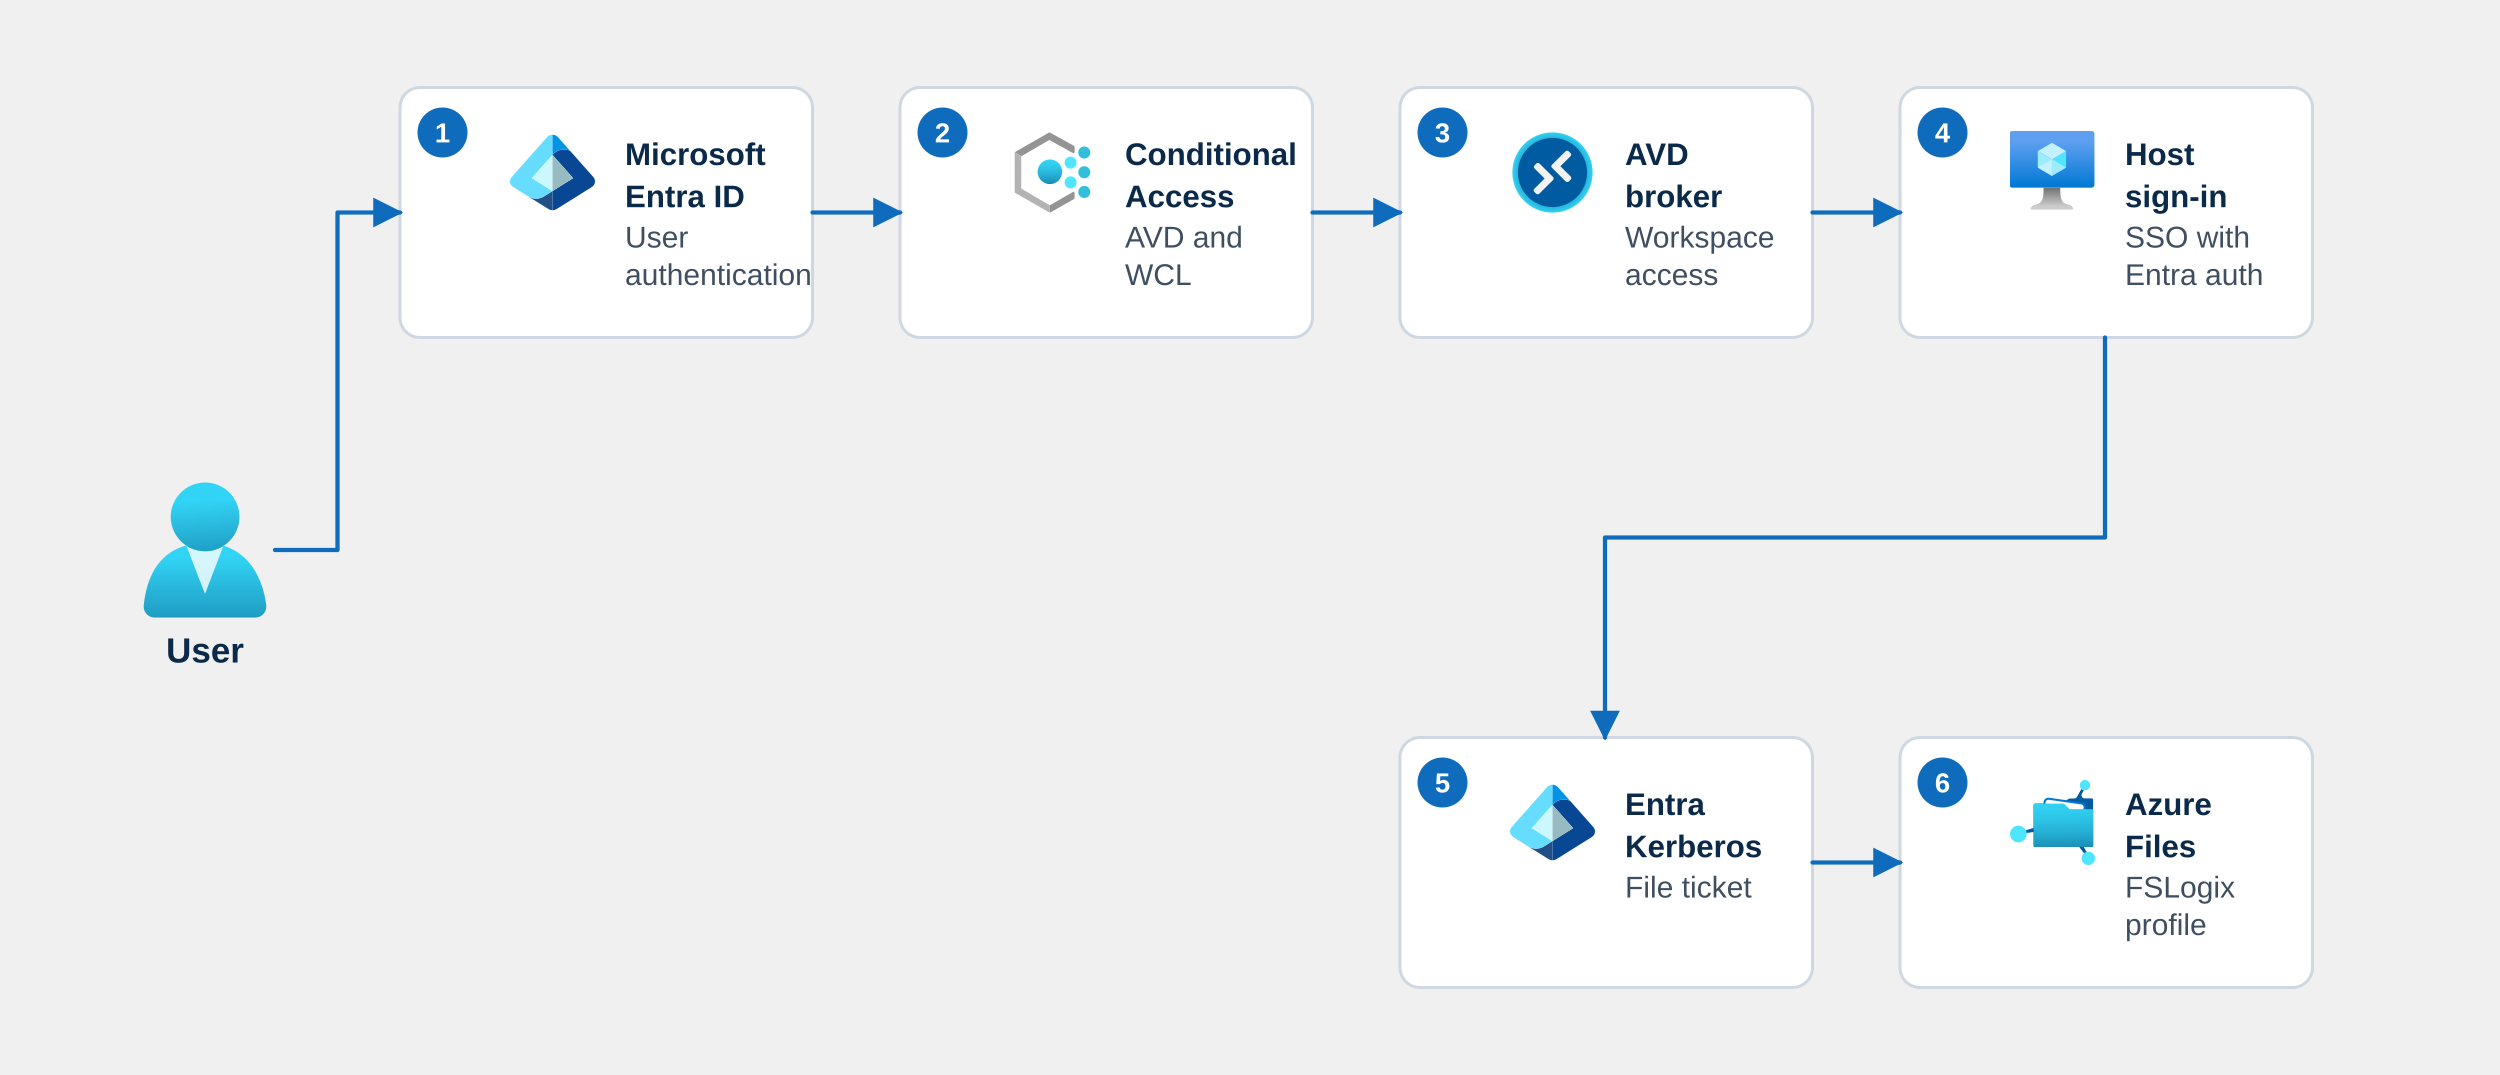
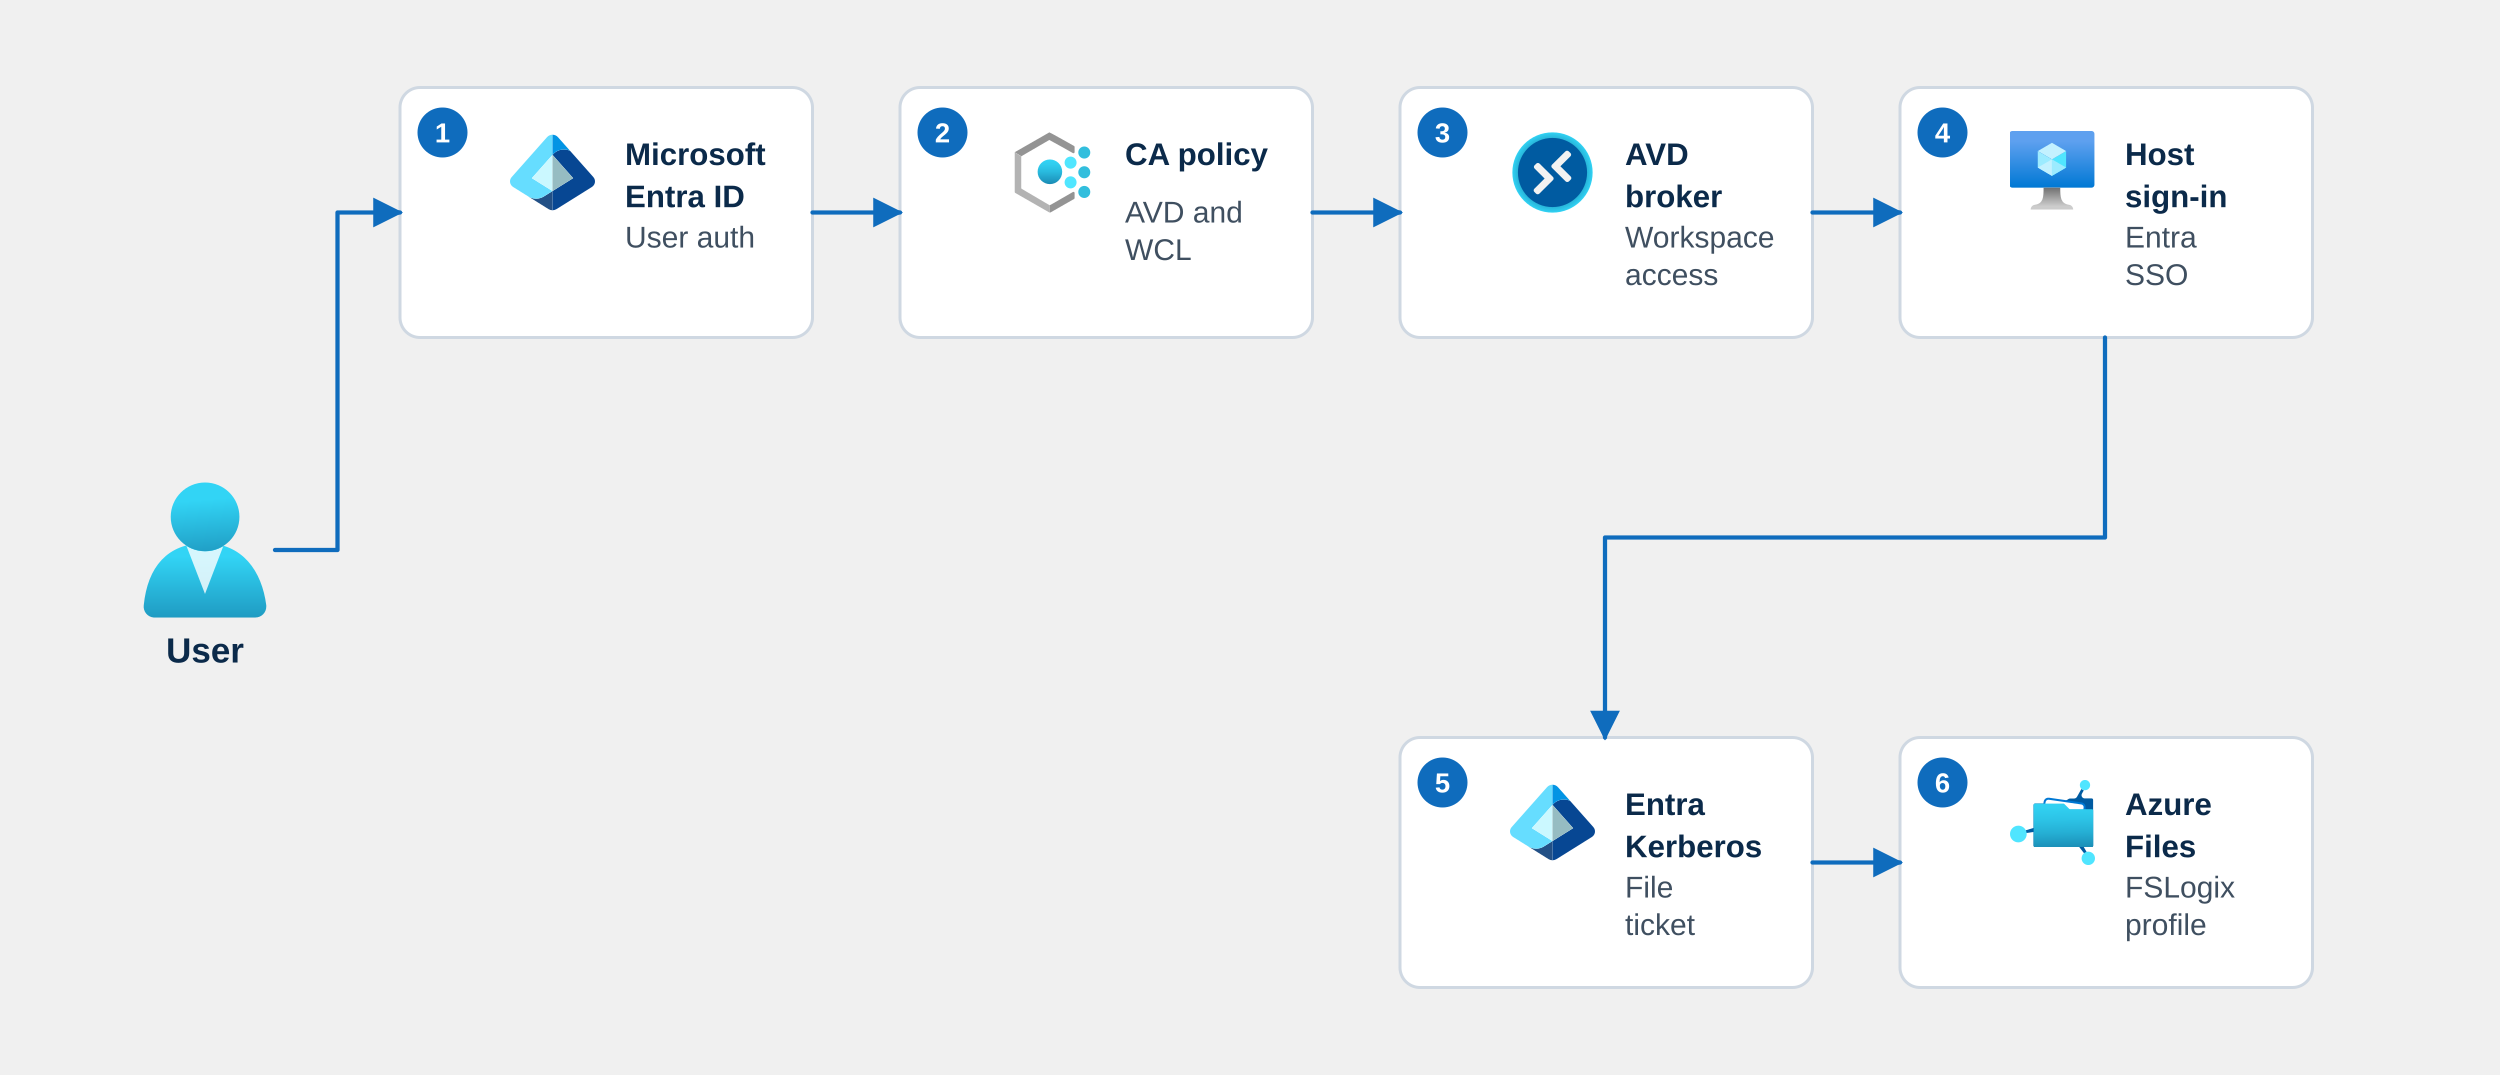
<svg xmlns="http://www.w3.org/2000/svg" viewBox="0 85 1000 430" width="1000" height="430" font-family="'Segoe UI', 'Segoe UI Variable', system-ui, -apple-system, 'Helvetica Neue', Arial, sans-serif" role="img" aria-labelledby="t d">
  <defs>
    <marker id="arrow" viewBox="0 0 10 10" refX="9" refY="5" markerWidth="7" markerHeight="7" orient="auto-start-reverse">
      <path d="M0,0 L10,5 L0,10 z" fill="#0f6cbd" />
    </marker>
    <marker id="arrow-dashed" viewBox="0 0 10 10" refX="9" refY="5" markerWidth="7" markerHeight="7" orient="auto-start-reverse">
      <path d="M0,0 L10,5 L0,10 z" fill="#6f93bf" />
    </marker>
  </defs>
  <svg x="55" y="278" width="54" height="54" viewBox="0 0 18 18">
    <defs>
      <linearGradient id="i1-be92901b-ec33-4c65-adf1-9b0eed06d677" x1="9" y1="6.88" x2="9" y2="20.45" gradientUnits="userSpaceOnUse">
        <stop offset="0.22" stop-color="#32d4f5" />
        <stop offset="1" stop-color="#198ab3" />
      </linearGradient>
      <linearGradient id="i1-b46fc246-25d8-4398-8779-1042e8cacae7" x1="8.61" y1="-0.4" x2="9.6" y2="11.92" gradientUnits="userSpaceOnUse">
        <stop offset="0.22" stop-color="#32d4f5" />
        <stop offset="1" stop-color="#198ab3" />
      </linearGradient>
    </defs>
    <path d="M15.72,18a1.45,1.45,0,0,0,1.45-1.45.47.47,0,0,0,0-.17C16.59,11.81,14,8.09,9,8.09S1.34,11.24.83,16.39A1.46,1.46,0,0,0,2.14,18H15.72Z" fill="url(#i1-be92901b-ec33-4c65-adf1-9b0eed06d677)" />
    <path d="M9,9.17a4.59,4.59,0,0,1-2.48-.73L9,14.86l2.44-6.38A4.53,4.53,0,0,1,9,9.17Z" fill="#fff" opacity="0.8" />
    <circle cx="9.01" cy="4.58" r="4.58" fill="url(#i1-b46fc246-25d8-4398-8779-1042e8cacae7)" />
  </svg>
  <text x="82" y="350" font-size="14" font-weight="700" fill="#0b2a4a" text-anchor="middle">User</text>
  <rect x="160" y="120" width="165" height="100" rx="8" fill="#ffffff" stroke="#cfd8e2" stroke-width="1.2" />
  <circle cx="177" cy="138" r="10" fill="#0f6cbd" />
  <text x="177" y="141.96" font-size="11" font-weight="700" fill="#ffffff" text-anchor="middle">1</text>
  <svg x="204" y="137" width="34" height="34" viewBox="0 0 18 18">
    <path d="m3.802,14.032c.388.242,1.033.511,1.715.511.621,0,1.198-.18,1.676-.487,0,0,.001,0,.002-.001l1.805-1.128v4.073c-.286,0-.574-.078-.824-.234l-4.374-2.734Z" fill="#225086" />
    <path d="m7.853,1.507L.353,9.967c-.579.654-.428,1.642.323,2.111,0,0,2.776,1.735,3.126,1.954.388.242,1.033.511,1.715.511.621,0,1.198-.18,1.676-.487,0,0,.001,0,.002-.001l1.805-1.128-4.364-2.728,4.365-4.924V1s0,0,0,0c-.424,0-.847.169-1.147.507Z" fill="#6df" />
    <polygon points="4.636 10.199 4.688 10.231 9 12.927 9.001 12.927 9.001 12.927 9.001 5.276 9 5.275 4.636 10.199" fill="#cbf8ff" />
    <path d="m17.324,12.078c.751-.469.902-1.457.323-2.111l-4.921-5.551c-.397-.185-.842-.291-1.313-.291-.925,0-1.752.399-2.302,1.026l-.109.123h0s4.364,4.924,4.364,4.924h0s0,0,0,0l-4.365,2.728v4.073c.287,0,.573-.078.823-.234l7.5-4.688Z" fill="#074793" />
    <path d="m9.001,1v4.275s.109-.123.109-.123c.55-.627,1.377-1.026,2.302-1.026.472,0,.916.107,1.313.291l-2.579-2.909c-.299-.338-.723-.507-1.146-.507Z" fill="#0294e4" />
    <polygon points="13.365 10.199 13.365 10.199 13.365 10.199 9.001 5.276 9.001 12.926 13.365 10.199" fill="#96bcc2" />
  </svg>
  <text x="250" y="151.0" font-size="12.5" font-weight="700" fill="#0b2a4a" text-anchor="start">Microsoft</text>
  <text x="250" y="167.875" font-size="12.5" font-weight="700" fill="#0b2a4a" text-anchor="start">Entra ID</text>
-   <text x="250" y="184.0" font-size="12" font-weight="400" fill="#3f4f60" text-anchor="start">User</text>
-   <text x="250" y="199.0" font-size="12" font-weight="400" fill="#3f4f60" text-anchor="start">authentication</text>
+   <text x="250" y="184.0" font-size="12" font-weight="400" fill="#3f4f60" text-anchor="start">User auth</text>
  <rect x="360" y="120" width="165" height="100" rx="8" fill="#ffffff" stroke="#cfd8e2" stroke-width="1.2" />
  <circle cx="377" cy="138" r="10" fill="#0f6cbd" />
  <text x="377" y="141.96" font-size="11" font-weight="700" fill="#ffffff" text-anchor="middle">2</text>
  <svg x="404" y="137" width="34" height="34" viewBox="0 0 18 18">
    <defs>
      <linearGradient id="i3-a7f731a9-5c58-44f4-8037-3c3627e98008" x1="8.45" y1="11.47" x2="8.45" y2="6.24" gradientUnits="userSpaceOnUse">
        <stop offset="0" stop-color="#198ab3" />
        <stop offset="0.16" stop-color="#1f9ac2" />
        <stop offset="0.5" stop-color="#29bade" />
        <stop offset="0.8" stop-color="#30cdef" />
        <stop offset="1" stop-color="#32d4f5" />
      </linearGradient>
    </defs>
    <ellipse cx="8.45" cy="8.85" rx="2.6" ry="2.61" fill="url(#i3-a7f731a9-5c58-44f4-8037-3c3627e98008)" />
    <ellipse cx="15.73" cy="4.77" rx="1.27" ry="1.28" fill="#32bedd" />
    <ellipse cx="15.73" cy="8.95" rx="1.27" ry="1.28" fill="#32bedd" />
    <ellipse cx="15.73" cy="13.12" rx="1.27" ry="1.28" fill="#32bedd" />
    <ellipse cx="12.83" cy="6.91" rx="1.27" ry="1.28" fill="#50e6ff" />
    <ellipse cx="12.83" cy="11.09" rx="1.27" ry="1.28" fill="#50e6ff" />
    <path d="M2.41,5.58A.24.24,0,0,1,2.5,5.5L8.32,2.11c.08,0,5,2.78,5,2.78a.24.24,0,0,0,.36-.21V3.59a.24.24,0,0,0-.12-.21S8.4.46,8.33.5L1.11,4.64,1,4.72Z" fill="#949494" />
    <path d="M13.3,13.14,8.56,15.87a.35.35,0,0,1-.11,0v1.6a.2.2,0,0,0,.11,0l5-2.86a.24.24,0,0,0,.12-.2V13.35A.24.24,0,0,0,13.3,13.14Z" fill="#949494" />
    <path d="M8.45,15.9a.31.31,0,0,1-.13,0L2.5,12.47a.22.22,0,0,1-.12-.2V5.7a.27.27,0,0,1,0-.12L1,4.72a.28.28,0,0,0,0,.13v8.27a.24.24,0,0,0,.11.21l7.22,4.14a.24.24,0,0,0,.12,0Z" fill="#b3b3b3" />
  </svg>
-   <text x="450" y="151.0" font-size="12.5" font-weight="700" fill="#0b2a4a" text-anchor="start">Conditional</text>
-   <text x="450" y="167.875" font-size="12.5" font-weight="700" fill="#0b2a4a" text-anchor="start">Access</text>
-   <text x="450" y="184.0" font-size="12" font-weight="400" fill="#3f4f60" text-anchor="start">AVD and</text>
-   <text x="450" y="199.0" font-size="12" font-weight="400" fill="#3f4f60" text-anchor="start">WCL</text>
+   <text x="450" y="151.0" font-size="12.5" font-weight="700" fill="#0b2a4a" text-anchor="start">CA policy</text>
+   <text x="450" y="174.0" font-size="12" font-weight="400" fill="#3f4f60" text-anchor="start">AVD and</text>
+   <text x="450" y="189.0" font-size="12" font-weight="400" fill="#3f4f60" text-anchor="start">WCL</text>
  <rect x="560" y="120" width="165" height="100" rx="8" fill="#ffffff" stroke="#cfd8e2" stroke-width="1.2" />
  <circle cx="577" cy="138" r="10" fill="#0f6cbd" />
  <text x="577" y="141.96" font-size="11" font-weight="700" fill="#ffffff" text-anchor="middle">3</text>
  <svg x="604" y="137" width="34" height="34" viewBox="0 0 18 18">
    <defs>
      <radialGradient id="i4-e9a2b8bf-efad-4e15-89f0-635373400131" cx="9" cy="9" r="8.5" gradientUnits="userSpaceOnUse">
        <stop offset="0" stop-color="#198ab3" />
        <stop offset="0.382" stop-color="#1a8cb5" />
        <stop offset="0.576" stop-color="#1c94bc" />
        <stop offset="0.727" stop-color="#21a1c8" />
        <stop offset="0.856" stop-color="#27b4d8" />
        <stop offset="0.97" stop-color="#2fccee" />
        <stop offset="1" stop-color="#32d4f5" />
      </radialGradient>
    </defs>
    <g id="i4-faeec9e4-44b9-413a-8332-867d334dcda2">
      <g>
        <circle cx="9" cy="9" r="8.5" fill="url(#i4-e9a2b8bf-efad-4e15-89f0-635373400131)" />
        <circle cx="9" cy="9" r="7.321" fill="#005ba1" />
      </g>
      <g>
        <path d="M9.1,9.937,6.266,7.125a.507.507,0,0,0-.709,0L5.2,7.48a.469.469,0,0,0-.143.337.476.476,0,0,0,.141.339l2.132,2.122L5.152,12.441a.473.473,0,0,0,0,.676l.361.355a.507.507,0,0,0,.709,0L9.1,10.612a.475.475,0,0,0,.141-.338A.468.468,0,0,0,9.1,9.937Z" fill="#f2f2f2" />
        <path d="M8.755,7.678a.475.475,0,0,0,.141.338l2.88,2.859a.507.507,0,0,0,.709,0l.361-.356a.469.469,0,0,0,.143-.337.475.475,0,0,0-.141-.338L10.674,7.682l2.132-2.123a.475.475,0,0,0,.141-.338.469.469,0,0,0-.143-.337l-.361-.356a.507.507,0,0,0-.709,0L8.9,7.34A.472.472,0,0,0,8.755,7.678Z" fill="#f2f2f2" />
      </g>
    </g>
  </svg>
  <text x="650" y="151.0" font-size="12.5" font-weight="700" fill="#0b2a4a" text-anchor="start">AVD</text>
  <text x="650" y="167.875" font-size="12.5" font-weight="700" fill="#0b2a4a" text-anchor="start">broker</text>
  <text x="650" y="184.0" font-size="12" font-weight="400" fill="#3f4f60" text-anchor="start">Workspace</text>
  <text x="650" y="199.0" font-size="12" font-weight="400" fill="#3f4f60" text-anchor="start">access</text>
  <rect x="760" y="120" width="165" height="100" rx="8" fill="#ffffff" stroke="#cfd8e2" stroke-width="1.2" />
  <circle cx="777" cy="138" r="10" fill="#0f6cbd" />
  <text x="777" y="141.96" font-size="11" font-weight="700" fill="#ffffff" text-anchor="middle">4</text>
  <svg x="804" y="137" width="34" height="34" viewBox="0 0 18 18">
    <defs>
      <linearGradient id="i5-f34d9569-2bd0-4002-8f16-3d01d8106cb5" x1="8.88" y1="12.21" x2="8.88" y2="0.21" gradientUnits="userSpaceOnUse">
        <stop offset="0" stop-color="#0078d4" />
        <stop offset="0.82" stop-color="#5ea0ef" />
      </linearGradient>
      <linearGradient id="i5-bdb45a0b-eb58-4970-a60a-fb2ce314f866" x1="8.88" y1="16.84" x2="8.88" y2="12.21" gradientUnits="userSpaceOnUse">
        <stop offset="0.15" stop-color="#ccc" />
        <stop offset="1" stop-color="#707070" />
      </linearGradient>
    </defs>
    <rect x="-0.12" y="0.21" width="18" height="12" rx="0.6" fill="url(#i5-f34d9569-2bd0-4002-8f16-3d01d8106cb5)" />
    <polygon points="11.88 4.46 11.88 7.95 8.88 9.71 8.88 6.21 11.88 4.46" fill="#50e6ff" />
    <polygon points="11.88 4.46 8.88 6.22 5.88 4.46 8.88 2.71 11.88 4.46" fill="#c3f1ff" />
    <polygon points="8.88 6.22 8.88 9.71 5.88 7.95 5.88 4.46 8.88 6.22" fill="#9cebff" />
    <polygon points="5.88 7.95 8.88 6.21 8.88 9.71 5.88 7.95" fill="#c3f1ff" />
    <polygon points="11.88 7.95 8.88 6.21 8.88 9.71 11.88 7.95" fill="#9cebff" />
    <path d="M12.49,15.84c-1.78-.28-1.85-1.56-1.85-3.63H7.11c0,2.07-.06,3.35-1.84,3.63a1,1,0,0,0-.89,1h9A1,1,0,0,0,12.49,15.84Z" fill="url(#i5-bdb45a0b-eb58-4970-a60a-fb2ce314f866)" />
  </svg>
  <text x="850" y="151.0" font-size="12.5" font-weight="700" fill="#0b2a4a" text-anchor="start">Host</text>
  <text x="850" y="167.875" font-size="12.5" font-weight="700" fill="#0b2a4a" text-anchor="start">sign-in</text>
-   <text x="850" y="184.0" font-size="12" font-weight="400" fill="#3f4f60" text-anchor="start">SSO with</text>
-   <text x="850" y="199.0" font-size="12" font-weight="400" fill="#3f4f60" text-anchor="start">Entra auth</text>
+   <text x="850" y="184.0" font-size="12" font-weight="400" fill="#3f4f60" text-anchor="start">Entra</text>
+   <text x="850" y="199.0" font-size="12" font-weight="400" fill="#3f4f60" text-anchor="start">SSO</text>
  <rect x="560" y="380" width="165" height="100" rx="8" fill="#ffffff" stroke="#cfd8e2" stroke-width="1.2" />
  <circle cx="577" cy="398" r="10" fill="#0f6cbd" />
  <text x="577" y="401.96" font-size="11" font-weight="700" fill="#ffffff" text-anchor="middle">5</text>
  <svg x="604" y="397" width="34" height="34" viewBox="0 0 18 18">
    <path d="m3.802,14.032c.388.242,1.033.511,1.715.511.621,0,1.198-.18,1.676-.487,0,0,.001,0,.002-.001l1.805-1.128v4.073c-.286,0-.574-.078-.824-.234l-4.374-2.734Z" fill="#225086" />
    <path d="m7.853,1.507L.353,9.967c-.579.654-.428,1.642.323,2.111,0,0,2.776,1.735,3.126,1.954.388.242,1.033.511,1.715.511.621,0,1.198-.18,1.676-.487,0,0,.001,0,.002-.001l1.805-1.128-4.364-2.728,4.365-4.924V1s0,0,0,0c-.424,0-.847.169-1.147.507Z" fill="#6df" />
    <polygon points="4.636 10.199 4.688 10.231 9 12.927 9.001 12.927 9.001 12.927 9.001 5.276 9 5.275 4.636 10.199" fill="#cbf8ff" />
    <path d="m17.324,12.078c.751-.469.902-1.457.323-2.111l-4.921-5.551c-.397-.185-.842-.291-1.313-.291-.925,0-1.752.399-2.302,1.026l-.109.123h0s4.364,4.924,4.364,4.924h0s0,0,0,0l-4.365,2.728v4.073c.287,0,.573-.078.823-.234l7.5-4.688Z" fill="#074793" />
    <path d="m9.001,1v4.275s.109-.123.109-.123c.55-.627,1.377-1.026,2.302-1.026.472,0,.916.107,1.313.291l-2.579-2.909c-.299-.338-.723-.507-1.146-.507Z" fill="#0294e4" />
    <polygon points="13.365 10.199 13.365 10.199 13.365 10.199 9.001 5.276 9.001 12.926 13.365 10.199" fill="#96bcc2" />
  </svg>
  <text x="650" y="411.0" font-size="12.5" font-weight="700" fill="#0b2a4a" text-anchor="start">Entra</text>
  <text x="650" y="427.875" font-size="12.5" font-weight="700" fill="#0b2a4a" text-anchor="start">Kerberos</text>
-   <text x="650" y="444.0" font-size="12" font-weight="400" fill="#3f4f60" text-anchor="start">File ticket</text>
+   <text x="650" y="444.0" font-size="12" font-weight="400" fill="#3f4f60" text-anchor="start">File</text>
+   <text x="650" y="459.0" font-size="12" font-weight="400" fill="#3f4f60" text-anchor="start">ticket</text>
  <rect x="760" y="380" width="165" height="100" rx="8" fill="#ffffff" stroke="#cfd8e2" stroke-width="1.2" />
  <circle cx="777" cy="398" r="10" fill="#0f6cbd" />
  <text x="777" y="401.96" font-size="11" font-weight="700" fill="#ffffff" text-anchor="middle">6</text>
  <svg x="804" y="397" width="34" height="34" viewBox="0 0 18 18">
    <defs>
      <linearGradient id="i7-ba3d4428-273b-47d2-80ac-53671019b795" x1="-1267.23" y1="3.07" x2="-1267.52" y2="14.64" gradientTransform="matrix(-1, 0, 0, 1, -1256.13, 0)" gradientUnits="userSpaceOnUse">
        <stop offset="0" stop-color="#32d4f5" />
        <stop offset="0.23" stop-color="#31d0f1" />
        <stop offset="0.46" stop-color="#2cc3e6" />
        <stop offset="0.7" stop-color="#25afd4" />
        <stop offset="0.94" stop-color="#1c92ba" />
        <stop offset="1" stop-color="#198ab3" />
      </linearGradient>
    </defs>
    <g id="i7-bce83c25-9afe-4c01-b0b0-4312ccacb0c8">
      <g>
        <path d="M17.28,3.9h-.91a4.16,4.16,0,0,0-.55,0,.68.68,0,0,1-.59-1l.39-.7a1.83,1.83,0,0,0-.51-.29l-.93,1.66a.7.7,0,0,1-.6.35h-.83a.66.66,0,0,0-.32.08h0L10.86,5a.25.25,0,0,1-.16,0H5.27A.29.29,0,0,0,5,5.32v4.82l-1.75.54.13.56L5,11V13.9a.29.29,0,0,0,.29.29h9.37l1.15,1.49.49-.31-.68-1.18h1.68a.29.29,0,0,0,.3-.29V4.2A.3.3,0,0,0,17.28,3.9Z" fill="#005ba1" />
        <circle cx="15.88" cy="1.08" r="1.09" fill="#50e5ff" />
        <circle cx="16.58" cy="16.59" r="1.42" fill="#50e5ff" />
        <circle cx="1.77" cy="11.44" r="1.77" fill="#50e5ff" />
        <g>
          <path d="M15.17,4.75l-6.91-1H8.12a1,1,0,0,0-1,.87L6.86,6.31H16L16,5.9A1,1,0,0,0,15.17,4.75Z" fill="#0078d4" />
          <path d="M15.1,5.18l-6.9-1H8.11a.58.58,0,0,0-.57.5L7.3,6.31h8.22l.07-.47A.58.58,0,0,0,15.1,5.18Z" fill="#fff" />
        </g>
        <path d="M5.26,5h6.05a.33.33,0,0,1,.21.09l1,1a.29.29,0,0,0,.21.09h4.6a.3.3,0,0,1,.3.29V13.9a.3.3,0,0,1-.3.29h-12A.29.29,0,0,1,5,13.9V5.32A.3.3,0,0,1,5.26,5Z" fill="url(#i7-ba3d4428-273b-47d2-80ac-53671019b795)" />
      </g>
    </g>
  </svg>
  <text x="850" y="411.0" font-size="12.5" font-weight="700" fill="#0b2a4a" text-anchor="start">Azure</text>
  <text x="850" y="427.875" font-size="12.5" font-weight="700" fill="#0b2a4a" text-anchor="start">Files</text>
  <text x="850" y="444.0" font-size="12" font-weight="400" fill="#3f4f60" text-anchor="start">FSLogix</text>
  <text x="850" y="459.0" font-size="12" font-weight="400" fill="#3f4f60" text-anchor="start">profile</text>
  <path d="M110,305 L135,305 L135,170 L160,170" fill="none" stroke="#0f6cbd" stroke-width="1.7" stroke-linejoin="round" stroke-linecap="round" marker-end="url(#arrow)" />
  <path d="M325,170 L360,170" fill="none" stroke="#0f6cbd" stroke-width="1.7" stroke-linejoin="round" stroke-linecap="round" marker-end="url(#arrow)" />
  <path d="M525,170 L560,170" fill="none" stroke="#0f6cbd" stroke-width="1.7" stroke-linejoin="round" stroke-linecap="round" marker-end="url(#arrow)" />
  <path d="M725,170 L760,170" fill="none" stroke="#0f6cbd" stroke-width="1.7" stroke-linejoin="round" stroke-linecap="round" marker-end="url(#arrow)" />
  <path d="M842,220 L842,300 L642,300 L642,380" fill="none" stroke="#0f6cbd" stroke-width="1.7" stroke-linejoin="round" stroke-linecap="round" marker-end="url(#arrow)" />
  <path d="M725,430 L760,430" fill="none" stroke="#0f6cbd" stroke-width="1.7" stroke-linejoin="round" stroke-linecap="round" marker-end="url(#arrow)" />
</svg>
